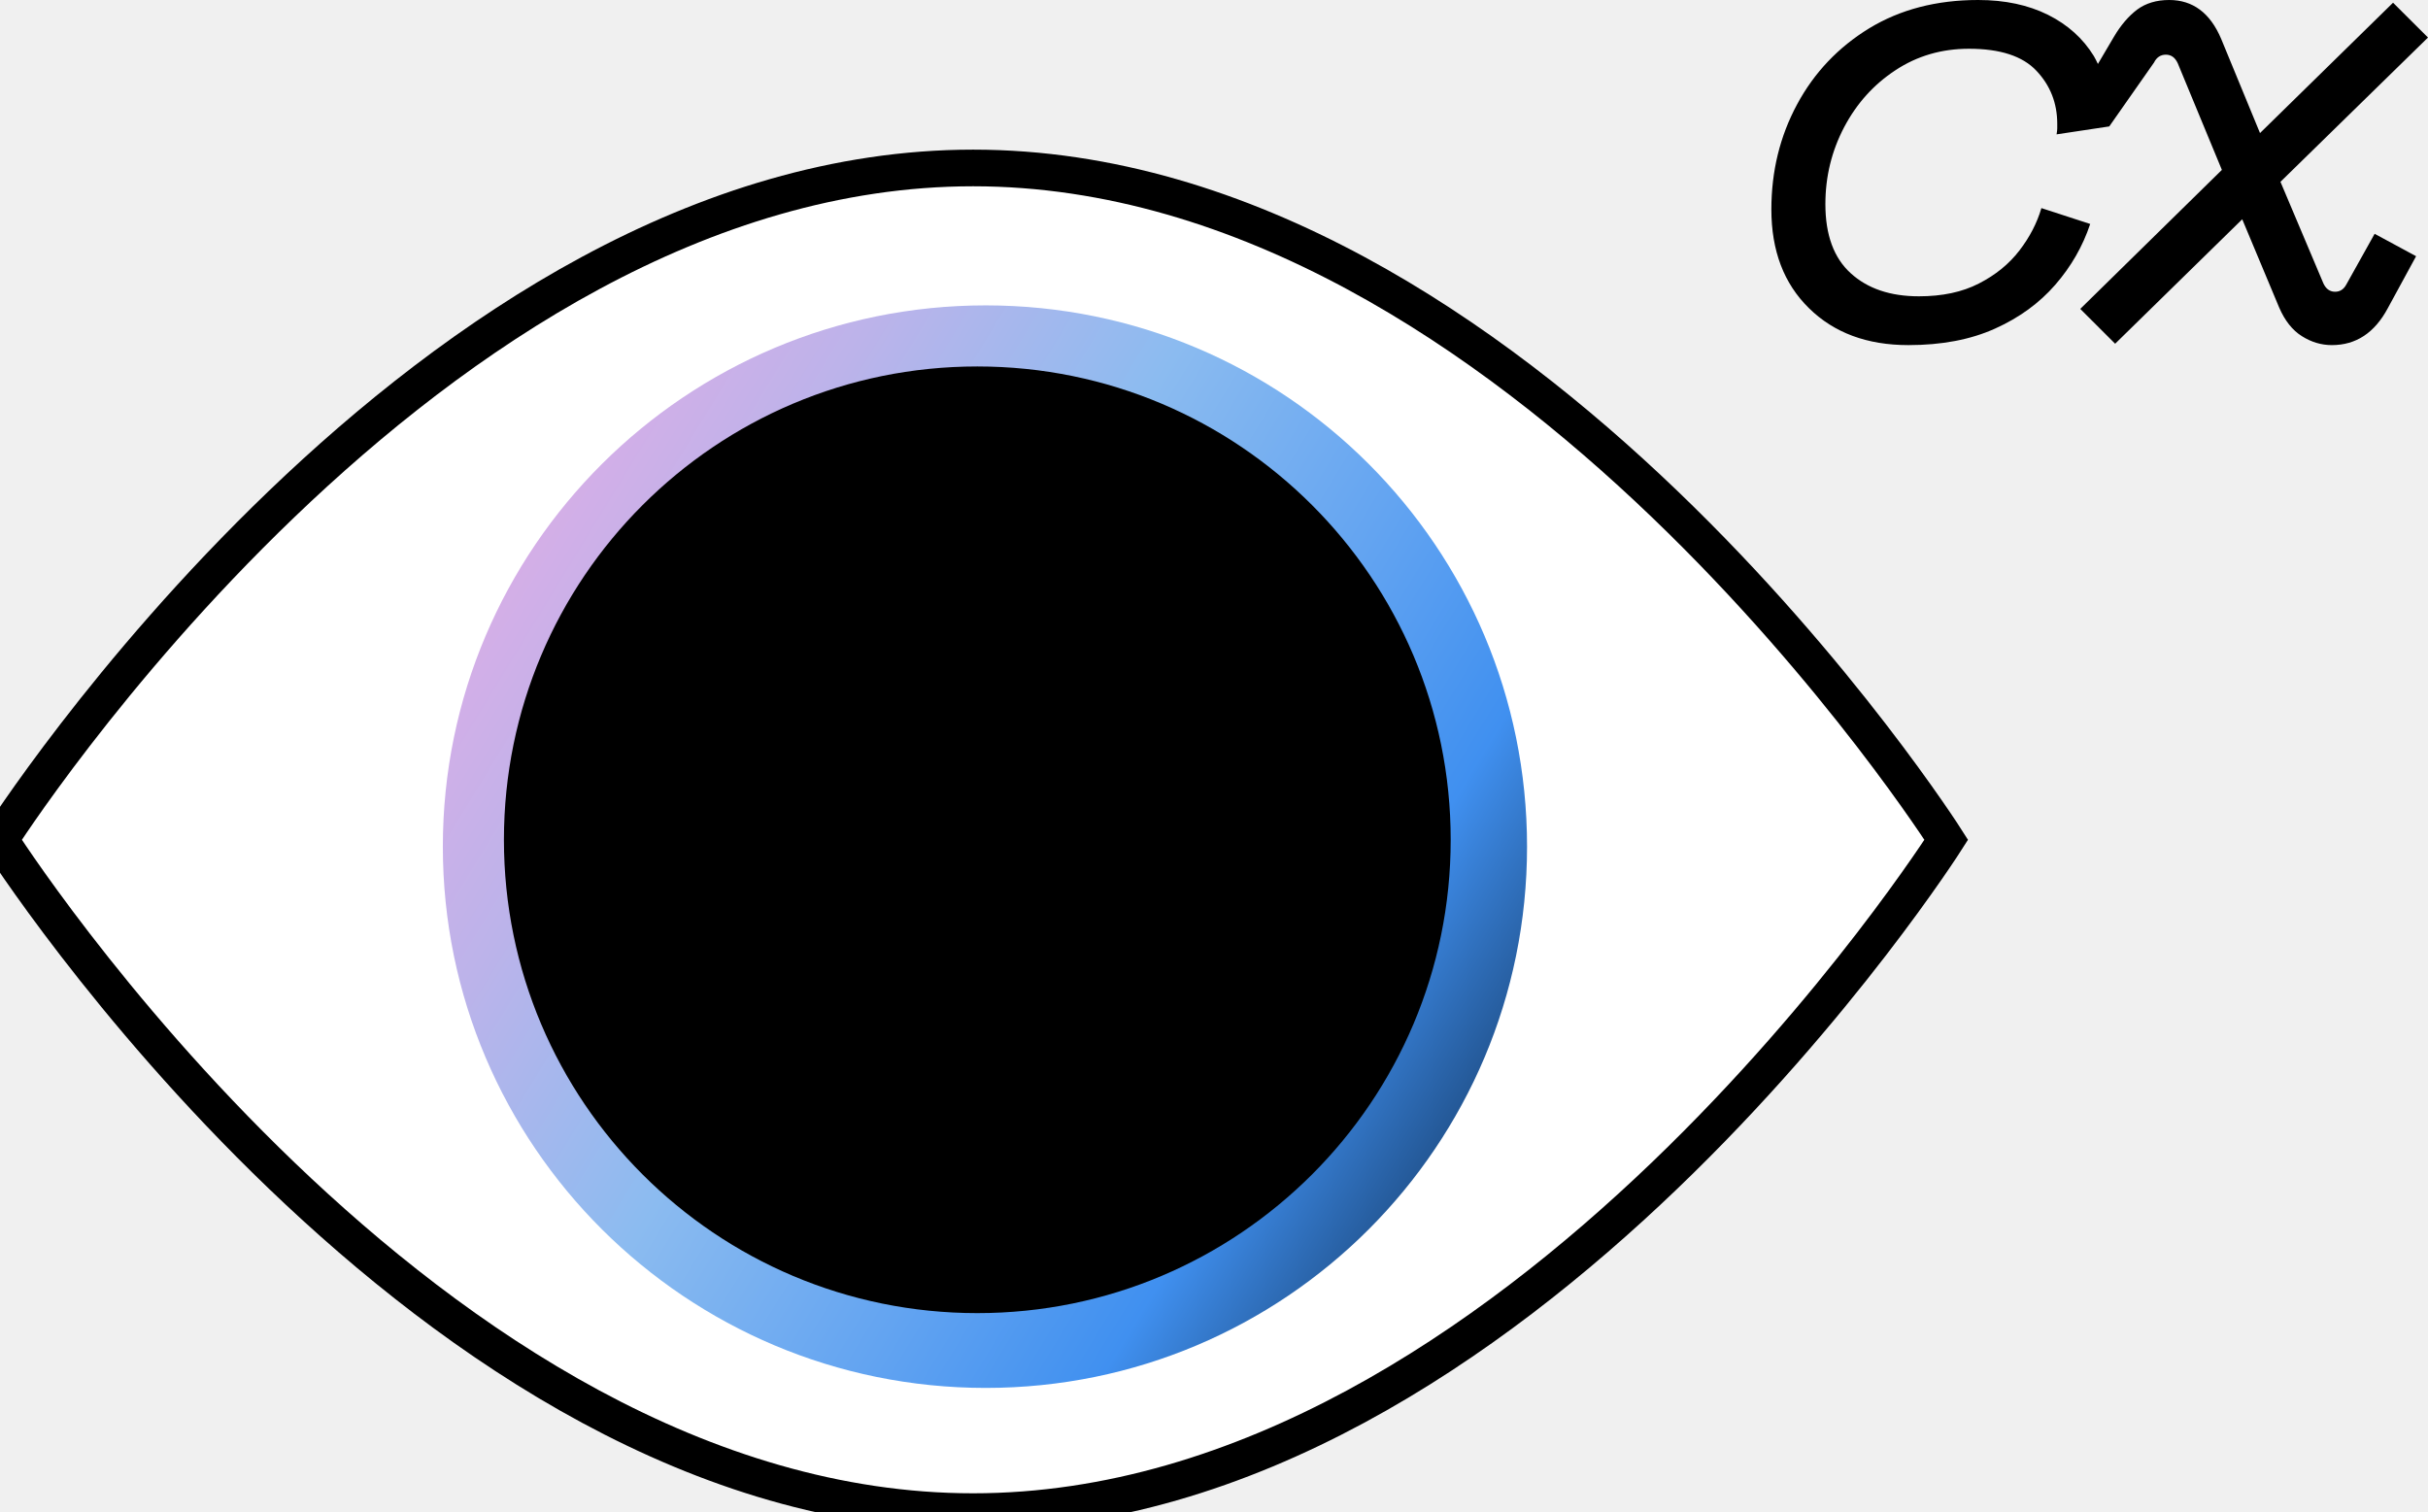
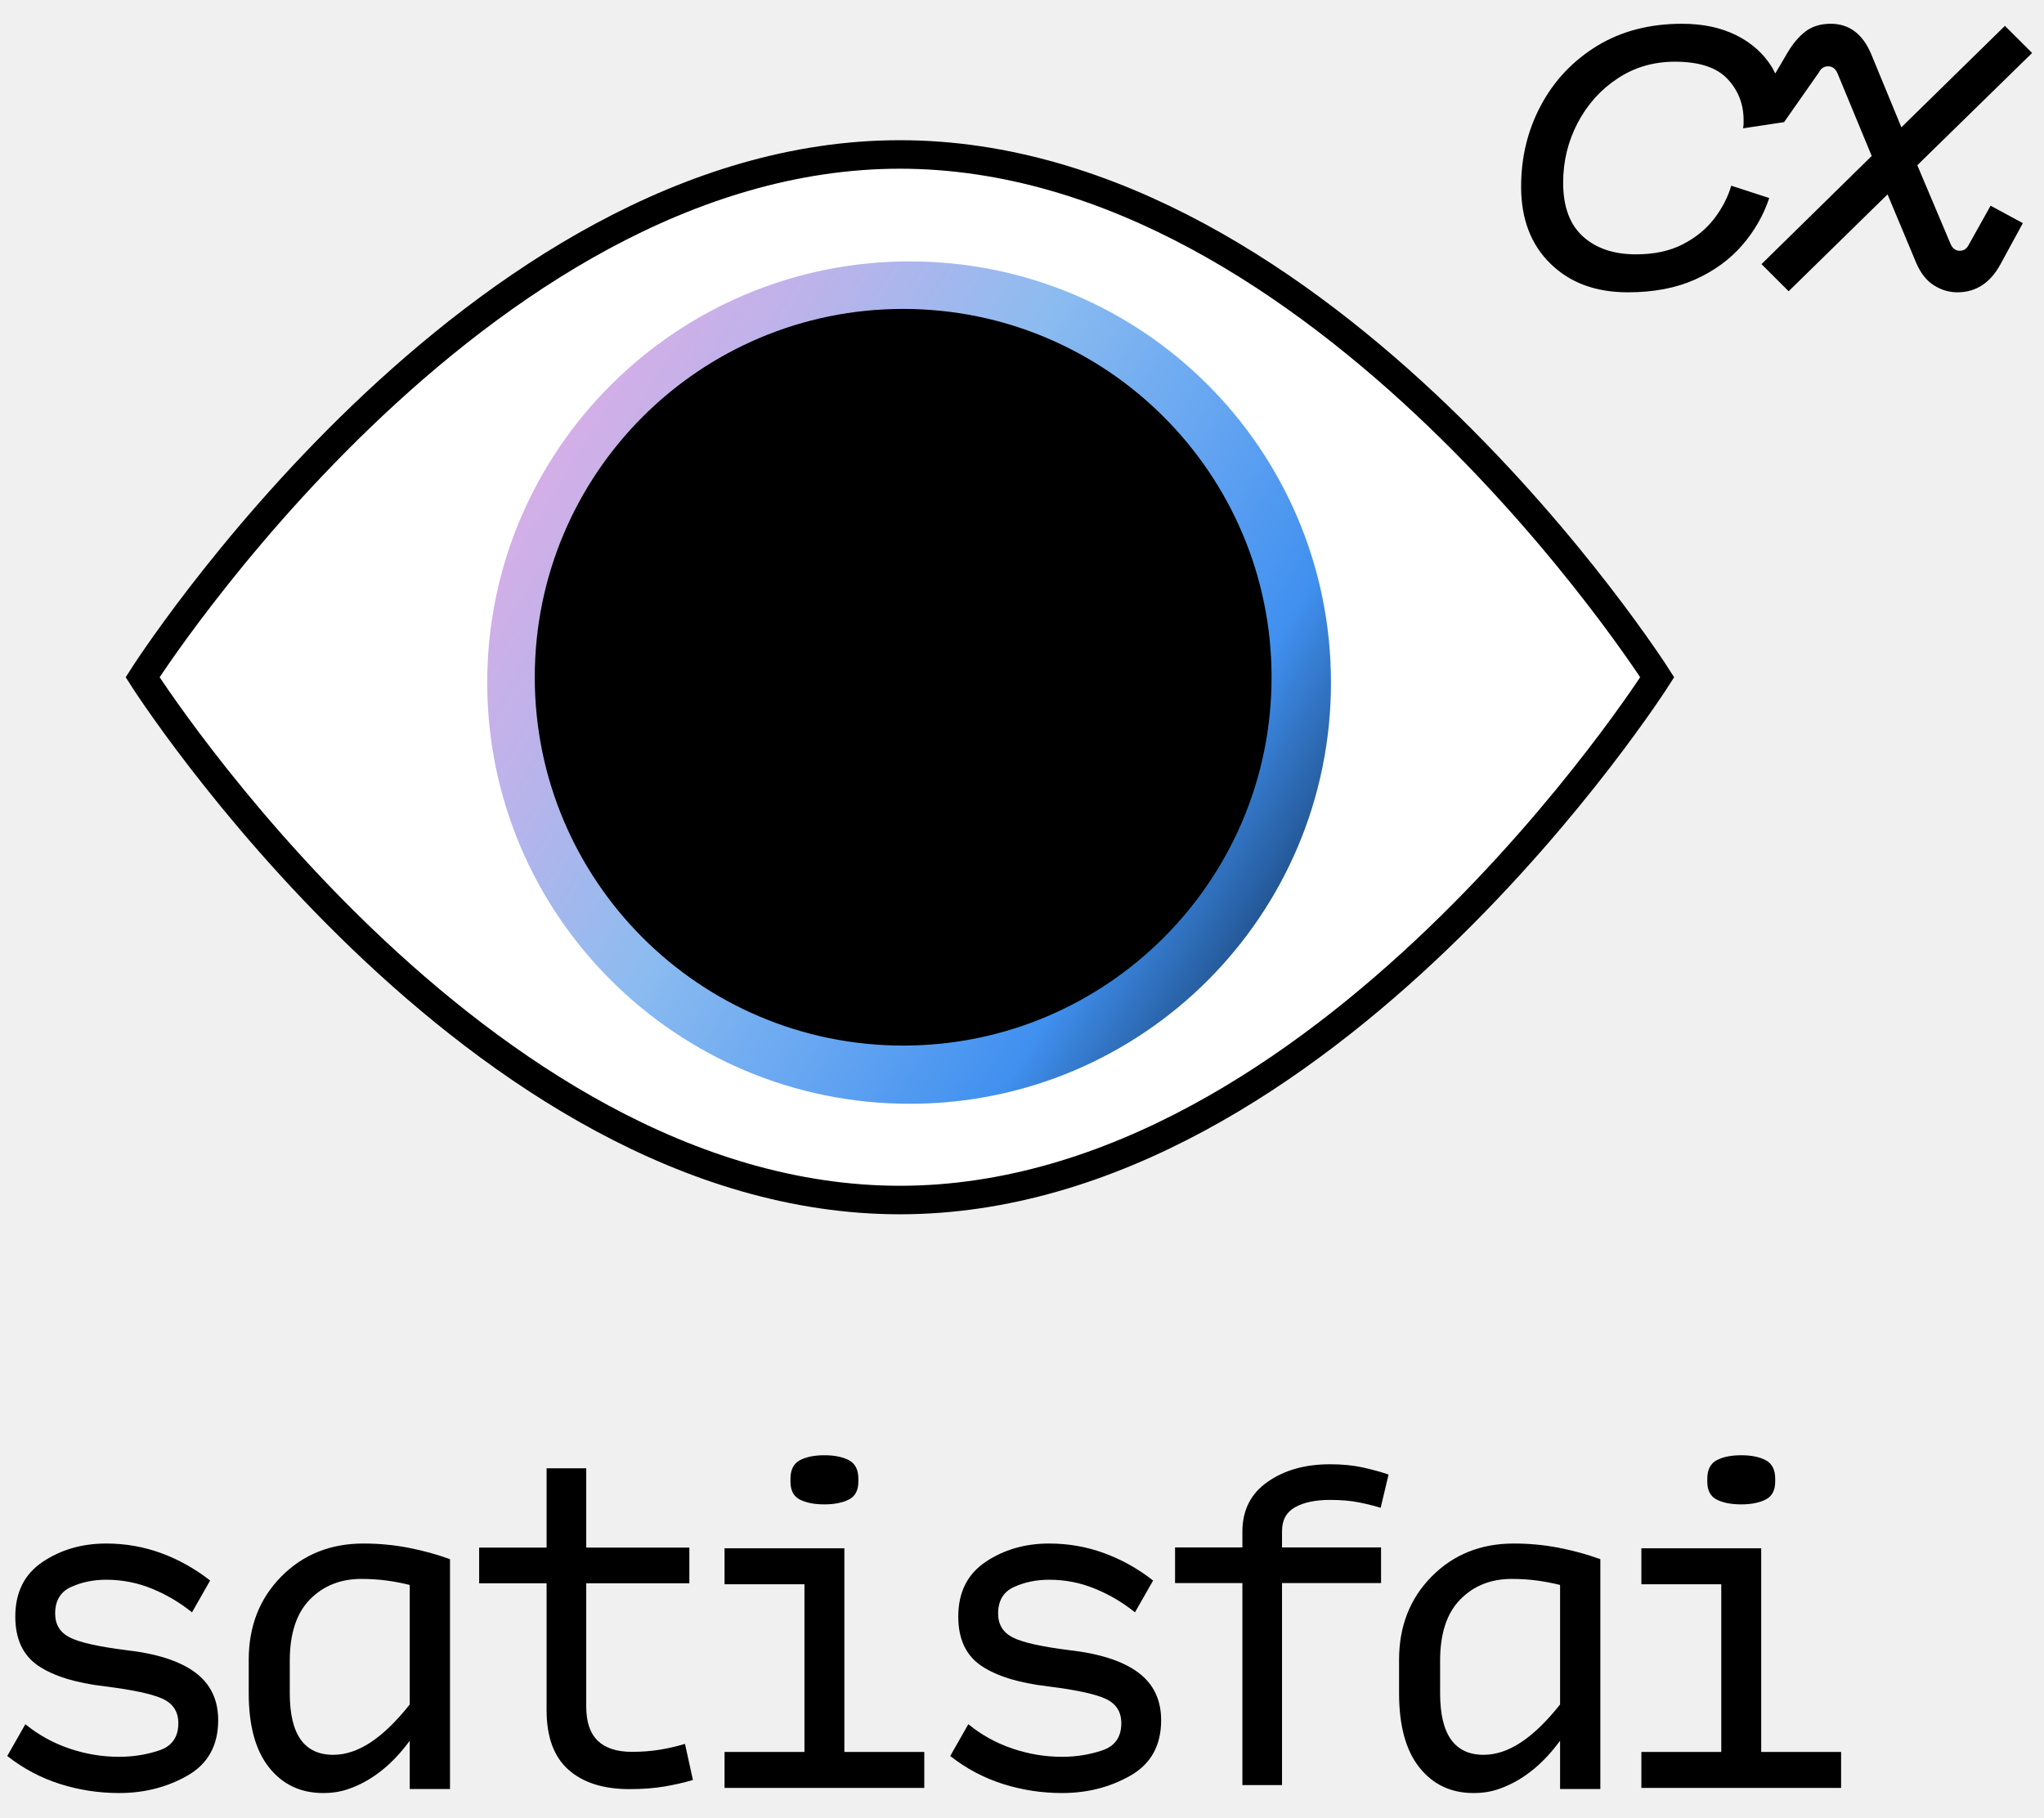
- <svg xmlns="http://www.w3.org/2000/svg" width="159" height="99" viewBox="0 0 159 99" fill="none">
+ <svg xmlns="http://www.w3.org/2000/svg" width="172" height="153" viewBox="-12 -2 172 153" fill="none">
  <g transform="translate(0,11)">
    <path d="M127.453 44C127.453 44 99.482 88 63.726 88C27.971 88 0 44 0 44C0 44 27.971 0 63.726 0C99.482 0 127.453 44 127.453 44Z" fill="white" stroke="#000000" stroke-width="2.4" />
  </g>
  <g transform="translate(29,20)">
    <path d="M0 35.45C0 55.043 15.957 70.899 35.55 70.899C55.144 70.899 71 55.043 71 35.45C71 15.856 55.144 0 35.55 0C15.957 0 0 15.856 0 35.45Z" fill="url(#satisfai_iris)" />
  </g>
  <g transform="translate(33,24)">
    <path d="M62 31C62 48.12 48.121 62 31 62C13.879 62 0 48.12 0 31C0 13.879 13.879 0 31 0C48.121 0 62 13.879 62 31Z" fill="#000000" />
  </g>
  <g transform="translate(116,0)">
    <path d="M37.651 18.633C37.481 18.951 37.233 19.107 36.917 19.107C36.574 19.107 36.313 18.921 36.145 18.548L33.338 11.907L43 2.458L40.712 0.177L31.999 8.715L29.457 2.549C28.739 0.851 27.604 5.72577e-06 26.053 5.72577e-06C25.218 5.72577e-06 24.52 0.212 23.96 0.624C23.4 1.046 22.885 1.64 22.427 2.419L21.383 4.19C21.298 4.017 21.219 3.837 21.114 3.666C20.409 2.519 19.411 1.619 18.118 0.972C16.825 0.327 15.296 5.72577e-06 13.544 5.72577e-06C10.812 5.72577e-06 8.435 0.621 6.408 1.853C4.381 3.093 2.803 4.755 1.683 6.837C0.56 8.925 0 11.216 0 13.714C0 16.421 0.82 18.577 2.464 20.185C4.102 21.798 6.273 22.602 8.975 22.602C11.157 22.602 13.05 22.242 14.646 21.522C16.241 20.805 17.553 19.846 18.591 18.652C19.626 17.463 20.389 16.136 20.879 14.668L17.683 13.629C17.397 14.607 16.914 15.535 16.241 16.41C15.566 17.289 14.682 18.009 13.588 18.568C12.495 19.131 11.187 19.406 9.663 19.406C7.795 19.406 6.308 18.906 5.199 17.898C4.091 16.894 3.537 15.388 3.537 13.369C3.537 11.56 3.952 9.877 4.769 8.324C5.589 6.772 6.706 5.53 8.13 4.596C9.553 3.657 11.157 3.193 12.939 3.193C14.982 3.193 16.454 3.671 17.363 4.641C18.268 5.6 18.721 6.758 18.721 8.112V8.409C18.721 8.501 18.707 8.625 18.677 8.8L22.127 8.28L25.058 4.096C25.228 3.752 25.494 3.581 25.833 3.581C26.182 3.581 26.437 3.766 26.611 4.141L29.502 11.127L20.228 20.231L22.512 22.512L30.835 14.361L33.253 20.14C33.627 21.004 34.121 21.628 34.741 22.016C35.36 22.408 36.014 22.602 36.704 22.602C38.286 22.602 39.505 21.798 40.367 20.185L42.221 16.78L39.505 15.312L37.651 18.633Z" fill="#000000" />
+   </g>
+   <g transform="translate(-11.39,127.91)">
+     <path d="M9.417 21C7.701 21 6.041 20.746 4.438 20.237C2.834 19.729 1.355 18.945 0 17.884L1.524 15.208C2.632 16.111 3.867 16.794 5.234 17.257C6.599 17.721 7.993 17.951 9.417 17.951C10.591 17.951 11.715 17.773 12.787 17.413C13.86 17.054 14.397 16.29 14.397 15.123C14.397 14.157 13.955 13.472 13.076 13.068C12.194 12.663 10.579 12.315 8.231 12.024C5.747 11.729 3.867 11.148 2.592 10.274C1.315 9.402 0.677 8.027 0.677 6.147C0.677 4.109 1.445 2.574 2.98 1.544C4.517 0.515 6.301 7.75795e-06 8.332 7.75795e-06C9.936 7.75795e-06 11.478 0.269 12.957 0.811C14.436 1.354 15.808 2.122 17.072 3.115L15.547 5.79C14.509 4.956 13.381 4.289 12.161 3.794C10.941 3.297 9.666 3.048 8.332 3.048C7.249 3.048 6.261 3.25 5.37 3.657C4.476 4.063 4.031 4.809 4.031 5.893C4.031 6.819 4.443 7.489 5.267 7.908C6.092 8.326 7.678 8.681 10.026 8.976C12.601 9.269 14.532 9.896 15.82 10.855C17.107 11.815 17.75 13.153 17.75 14.869C17.75 16.992 16.891 18.544 15.175 19.527C13.459 20.509 11.539 21 9.417 21Z" fill="#000000" />
+   </g>
+   <g transform="translate(8.93,127.91)">
+     <path d="M13.549 13.547C12.42 14.971 11.324 16.031 10.262 16.732C9.201 17.432 8.151 17.783 7.114 17.783C5.895 17.783 4.98 17.353 4.369 16.494C3.76 15.637 3.455 14.339 3.455 12.599V9.856C3.455 7.576 4.02 5.859 5.148 4.708C6.278 3.555 7.722 2.98 9.484 2.98C10.229 2.98 10.935 3.025 11.601 3.115C12.267 3.205 12.917 3.33 13.549 3.487V13.547ZM13.431 0.355C12.199 0.118 10.941 -7.75796e-06 9.654 -7.75796e-06C6.876 -7.75796e-06 4.573 0.925 2.742 2.776C0.914 4.629 0 6.965 0 9.787V12.599C0 15.331 0.57 17.416 1.711 18.849C2.851 20.283 4.369 21 6.267 21C7.318 21 8.032 20.815 8.79 20.513C10.604 19.786 12.182 18.462 13.549 16.596V20.662H16.937V1.319C15.83 0.914 14.66 0.592 13.431 0.355Z" fill="#000000" />
+   </g>
+   <g transform="translate(28.32,121.58)">
+     <path d="M12.65 27C10.447 27 8.733 26.455 7.51 25.364C6.286 24.275 5.675 22.606 5.675 20.358V9.678H0V6.674H5.675V5.73287e-06H9.011V6.674H17.688V9.678H9.011V20.057C9.011 21.348 9.335 22.306 9.979 22.928C10.624 23.55 11.582 23.863 12.85 23.863C13.695 23.863 14.485 23.802 15.219 23.681C15.954 23.556 16.654 23.394 17.322 23.195L17.989 26.232C17.233 26.455 16.426 26.638 15.569 26.783C14.713 26.928 13.74 27 12.65 27Z" fill="#000000" />
+   </g>
+   <g transform="translate(48.97,120.48)">
+     <path d="M8.403 4.135C7.552 4.135 6.863 4 6.337 3.732C5.81 3.462 5.547 2.957 5.547 2.22V1.984C5.547 1.222 5.81 0.701 6.337 0.421C6.863 0.141 7.552 0 8.403 0C9.255 0 9.944 0.141 10.47 0.421C10.996 0.701 11.261 1.222 11.261 1.984V2.22C11.261 2.957 10.991 3.462 10.454 3.732C9.917 4 9.232 4.135 8.403 4.135ZM0 28V24.974H6.723V10.858H0V7.832H10.083V24.974H16.807V28H0Z" fill="#000000" />
+   </g>
+   <g transform="translate(67.96,127.91)">
+     <path d="M9.417 21C7.7 21 6.041 20.746 4.438 20.237C2.834 19.729 1.354 18.945 0 17.884L1.524 15.208C2.63 16.111 3.867 16.794 5.233 17.257C6.599 17.721 7.993 17.951 9.417 17.951C10.591 17.951 11.714 17.773 12.787 17.413C13.86 17.054 14.397 16.29 14.397 15.123C14.397 14.157 13.955 13.472 13.075 13.068C12.193 12.663 10.579 12.315 8.231 12.024C5.746 11.729 3.867 11.148 2.591 10.274C1.315 9.402 0.677 8.027 0.677 6.147C0.677 4.109 1.445 2.574 2.98 1.544C4.516 0.515 6.3 7.75795e-06 8.332 7.75795e-06C9.936 7.75795e-06 11.478 0.269 12.956 0.811C14.435 1.354 15.808 2.122 17.072 3.115L15.547 5.79C14.509 4.956 13.38 4.289 12.159 3.794C10.941 3.297 9.665 3.048 8.332 3.048C7.249 3.048 6.261 3.25 5.37 3.657C4.476 4.063 4.03 4.809 4.03 5.893C4.03 6.819 4.443 7.489 5.267 7.908C6.092 8.326 7.678 8.681 10.026 8.976C12.601 9.269 14.531 9.896 15.818 10.855C17.105 11.815 17.749 13.153 17.749 14.869C17.749 16.992 16.891 18.544 15.175 19.527C13.458 20.509 11.539 21 9.417 21Z" fill="#000000" />
+   </g>
+   <g transform="translate(86.88,121.24)">
+     <path d="M5.666 27V10H0V7H5.666V5.666C5.666 3.866 6.371 2.473 7.782 1.483C9.193 0.493 10.944 9.5431e-06 13.033 9.5431e-06C14.054 9.5431e-06 14.971 0.087 15.783 0.265C16.593 0.443 17.32 0.643 17.966 0.866L17.299 3.665C16.81 3.51 16.216 3.36 15.515 3.216C14.816 3.072 13.988 2.999 13.033 2.999C11.81 2.999 10.833 3.205 10.099 3.615C9.366 4.027 9 4.698 9 5.632V7H17.334V10H9V27H5.666Z" fill="#000000" />
+   </g>
+   <g transform="translate(105.73,127.91)">
+     <path d="M13.549 13.547C12.42 14.971 11.325 16.031 10.263 16.732C9.203 17.432 8.151 17.783 7.114 17.783C5.894 17.783 4.98 17.353 4.369 16.494C3.76 15.637 3.454 14.339 3.454 12.599V9.856C3.454 7.576 4.019 5.859 5.149 4.708C6.278 3.555 7.722 2.98 9.484 2.98C10.229 2.98 10.934 3.025 11.601 3.115C12.267 3.205 12.917 3.33 13.549 3.487V13.547ZM13.432 0.355C12.2 0.118 10.941 -7.75796e-06 9.654 -7.75796e-06C6.876 -7.75796e-06 4.573 0.925 2.743 2.776C0.914 4.629 0 6.965 0 9.787V12.599C0 15.331 0.569 17.416 1.71 18.849C2.851 20.283 4.369 21 6.266 21C7.319 21 8.032 20.815 8.79 20.513C10.603 19.786 12.182 18.462 13.549 16.596V20.662H16.937V1.319C15.829 0.914 14.661 0.592 13.432 0.355Z" fill="#000000" />
+   </g>
+   <g transform="translate(126.12,120.48)">
+     <path d="M8.403 4.135C7.55 4.135 6.862 4 6.336 3.732C5.809 3.462 5.546 2.957 5.546 2.22V1.984C5.546 1.222 5.809 0.701 6.336 0.421C6.862 0.141 7.55 0 8.403 0C9.254 0 9.944 0.141 10.47 0.421C10.996 0.701 11.261 1.222 11.261 1.984V2.22C11.261 2.957 10.991 3.462 10.452 3.732C9.916 4 9.231 4.135 8.403 4.135ZM0 28V24.974H6.723V10.858H0V7.832H10.083V24.974H16.806V28H0Z" fill="#000000" />
  </g>
  <defs>
    <linearGradient id="satisfai_iris" x1="-34.911" y1="8.181" x2="70.609" y2="72.625" gradientUnits="userSpaceOnUse">
      <stop stop-color="#FF4A65" />
      <stop offset="0.035" stop-color="#FE4D69" />
      <stop offset="0.08" stop-color="#FA5877" />
      <stop offset="0.13" stop-color="#F46B90" />
      <stop offset="0.171" stop-color="#EE7FAB" />
      <stop offset="0.214" stop-color="#E598CC" />
      <stop offset="0.246" stop-color="#DFACE6" />
      <stop offset="0.306" stop-color="#D6AEE7" />
      <stop offset="0.405" stop-color="#BCB3EA" />
      <stop offset="0.518" stop-color="#96BAEF" />
      <stop offset="0.551" stop-color="#8BBBF0" />
      <stop offset="0.69" stop-color="#63A4F1" />
      <stop offset="0.8" stop-color="#4090F0" />
      <stop offset="1" stop-color="#001125" />
    </linearGradient>
  </defs>
</svg>
